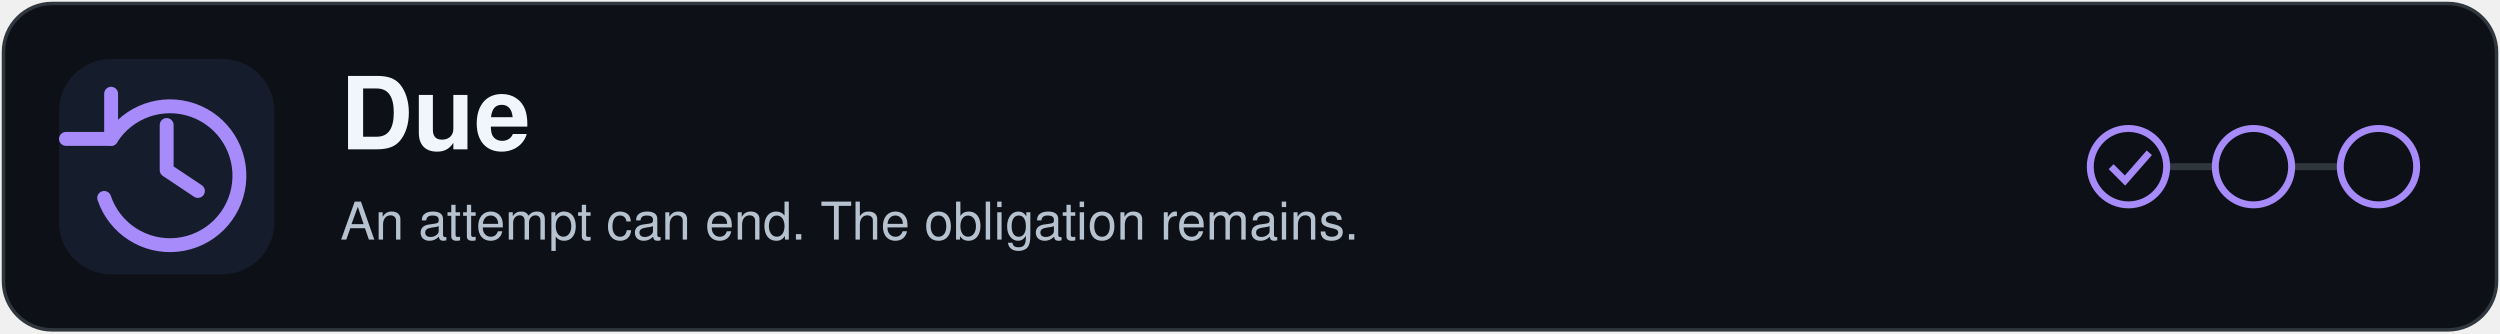
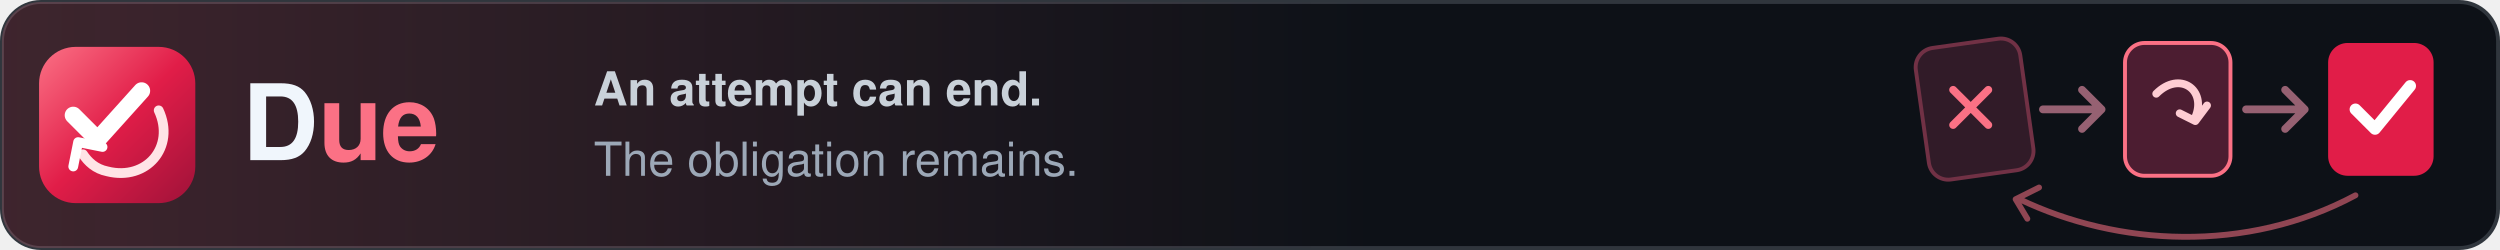
- <svg xmlns="http://www.w3.org/2000/svg" width="720" height="96" viewBox="0 0 720 96" role="img" aria-label="Due: An attempt can end. The obligation remains.">
-   <rect x="1" y="1" width="718" height="94" rx="14" fill="#0D1117" stroke="#30363D" />
-   <g transform="translate(16 16)">
-     <svg x="0" y="0" width="64" height="64" viewBox="0 0 64 64" role="img" aria-label="Due logo">
-       <rect x="1" y="1" width="62" height="62" rx="15" fill="#151D2C" />
-       <g fill="none" stroke="#A78BFA" stroke-width="4" stroke-linecap="round" stroke-linejoin="round">
-         <path d="M16 24a20 20 0 1 1-2 17" />
-         <path d="M16 11v13H3" />
-         <path d="M32 20v13l9 6" />
-       </g>
+ <svg xmlns="http://www.w3.org/2000/svg" width="640" height="64" viewBox="0 0 640 64" role="img" aria-label="Due: An attempt can end. The obligation remains.">
+   <defs>
+     <linearGradient id="brand-glow" x1="0" y1="0" x2="1" y2="0">
+       <stop stop-color="#FB7185" stop-opacity="0.21" />
+       <stop offset="0.55" stop-color="#FB7185" stop-opacity="0" />
+     </linearGradient>
+     <radialGradient id="brand-aura" cx="0.1" cy="0.2" r="0.85">
+       <stop stop-color="#FB7185" stop-opacity="0.23" />
+       <stop offset="0.75" stop-color="#FB7185" stop-opacity="0" />
+     </radialGradient>
+   </defs>
+   <rect x="0.5" y="0.5" width="639" height="63" rx="10" fill="#0D1117" stroke="#30363D" />
+   <rect x="0.5" y="0.5" width="639" height="63" rx="10" fill="url(#brand-glow)" />
+   <g transform="translate(10 12) scale(0.625)">
+     <svg width="64" height="64" viewBox="0 0 64 64" role="img" aria-label="Due logo">
+       <defs>
+         <linearGradient id="brand-tile" x1="0" y1="0" x2="1" y2="1">
+           <stop stop-color="#FB7185" />
+           <stop offset="0.5" stop-color="#E11D48" />
+           <stop offset="1" stop-color="#9F1239" />
+         </linearGradient>
+       </defs>
+       <rect width="64" height="64" rx="15" fill="url(#brand-tile)" />
+       <path d="m14 28 10 10 18-20" fill="none" stroke="#FFF" stroke-width="7" stroke-linecap="round" stroke-linejoin="round" />
+       <path d="M49 26c7 15-5 29-21 25-5-1-8-4-10-7" fill="none" stroke="#FFE4E6" stroke-width="4" stroke-linecap="round" />
+       <path d="m14 49 2-10 10 2" fill="none" stroke="#FFF" stroke-width="4" stroke-linecap="round" stroke-linejoin="round" />
    </svg>
  </g>
-   <text x="98" y="43" font-family="Segoe UI, Helvetica, Arial, sans-serif" font-size="29" font-weight="700" fill="#F0F6FC">Due</text>
-   <text x="98" y="69" font-family="Segoe UI, Helvetica, Arial, sans-serif" font-size="15" fill="#B6C2CF">An attempt can end. The obligation remains.</text>
-   <path d="M613 48h72" stroke="#30363D" stroke-width="2" />
-   <g fill="#0D1117" stroke="#A78BFA" stroke-width="2">
-     <circle cx="613" cy="48" r="11" />
-     <circle cx="649" cy="48" r="11" />
-     <circle cx="685" cy="48" r="11" />
+   <text x="62" y="41" font-family="Segoe UI, Helvetica, Arial, sans-serif" font-size="27" font-weight="800" letter-spacing="-0.5" fill="#F0F6FC">D<tspan fill="#FB7185">ue</tspan>
+   </text>
+   <text x="152" y="27" font-family="Segoe UI, Helvetica, Arial, sans-serif" font-size="12" font-weight="600" fill="#C9D1D9">An attempt can end.</text>
+   <text x="152" y="45" font-family="Segoe UI, Helvetica, Arial, sans-serif" font-size="12" fill="#9CA8B7">The obligation remains.</text>
+   <g transform="translate(490 1)">
+     <g stroke-linecap="round" stroke-linejoin="round">
+       <rect x="2" y="10" width="27" height="34" rx="5" fill="#311B28" stroke="#713145" transform="rotate(-8 15 27)" />
+       <path d="m10 22 9 9m0-9-9 9" stroke="#FB7185" stroke-width="2" />
+       <path d="M33 27h15m-5-5 5 5-5 5" fill="none" stroke="#966172" stroke-width="2" />
+       <rect x="54" y="10" width="27" height="34" rx="5" fill="#4C1D31" stroke="#FB7185" />
+       <path d="M62 23c6-6 13-1 10 6m-4-1 4 2 3-4" fill="none" stroke="#FECDD3" stroke-width="2" />
+       <path d="M85 27h15m-5-5 5 5-5 5" fill="none" stroke="#966172" stroke-width="2" />
+       <rect x="106" y="10" width="27" height="34" rx="5" fill="#E11D48" />
+       <path d="m113 27 5 5 9-11" fill="none" stroke="#FFFFFF" stroke-width="3" />
+       <path d="M113 49c-28 15-61 13-86 1m5-3-6 3 3 5" fill="none" stroke="#FB7185" stroke-width="1.5" opacity="0.55" />
+     </g>
  </g>
-   <path d="m608 48 4 4 7-8" fill="none" stroke="#A78BFA" stroke-width="2" />
</svg>
